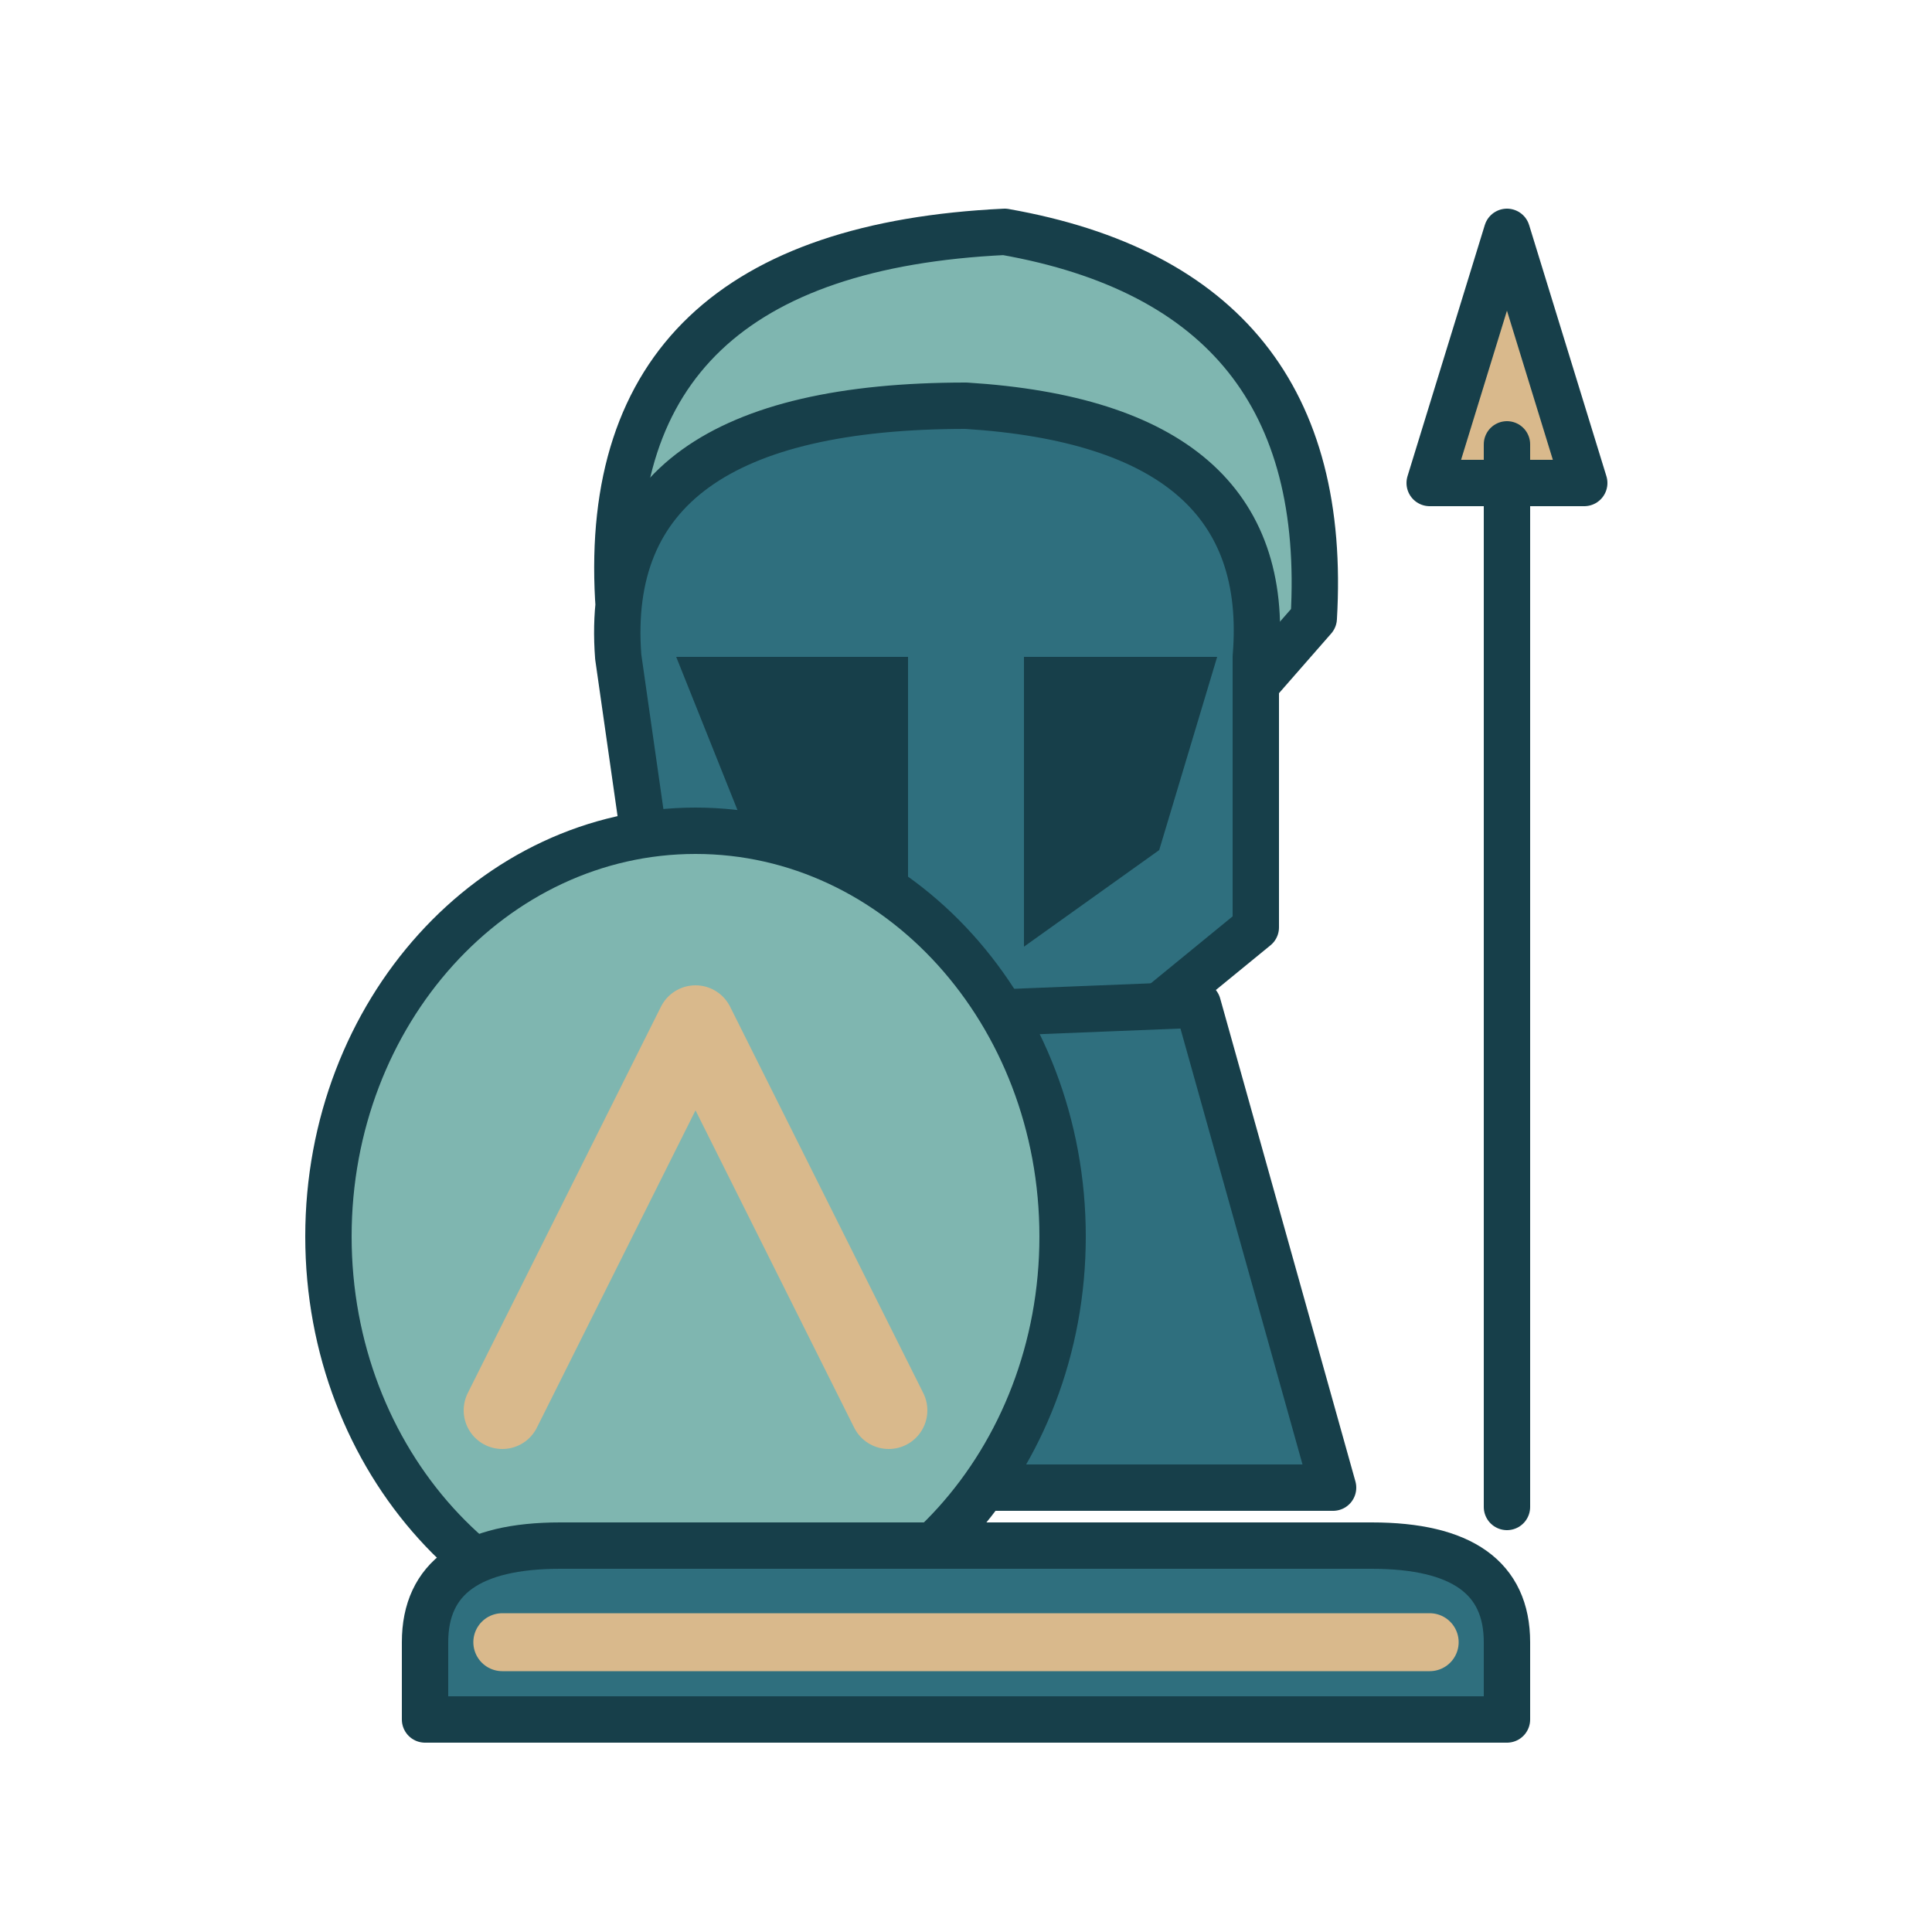
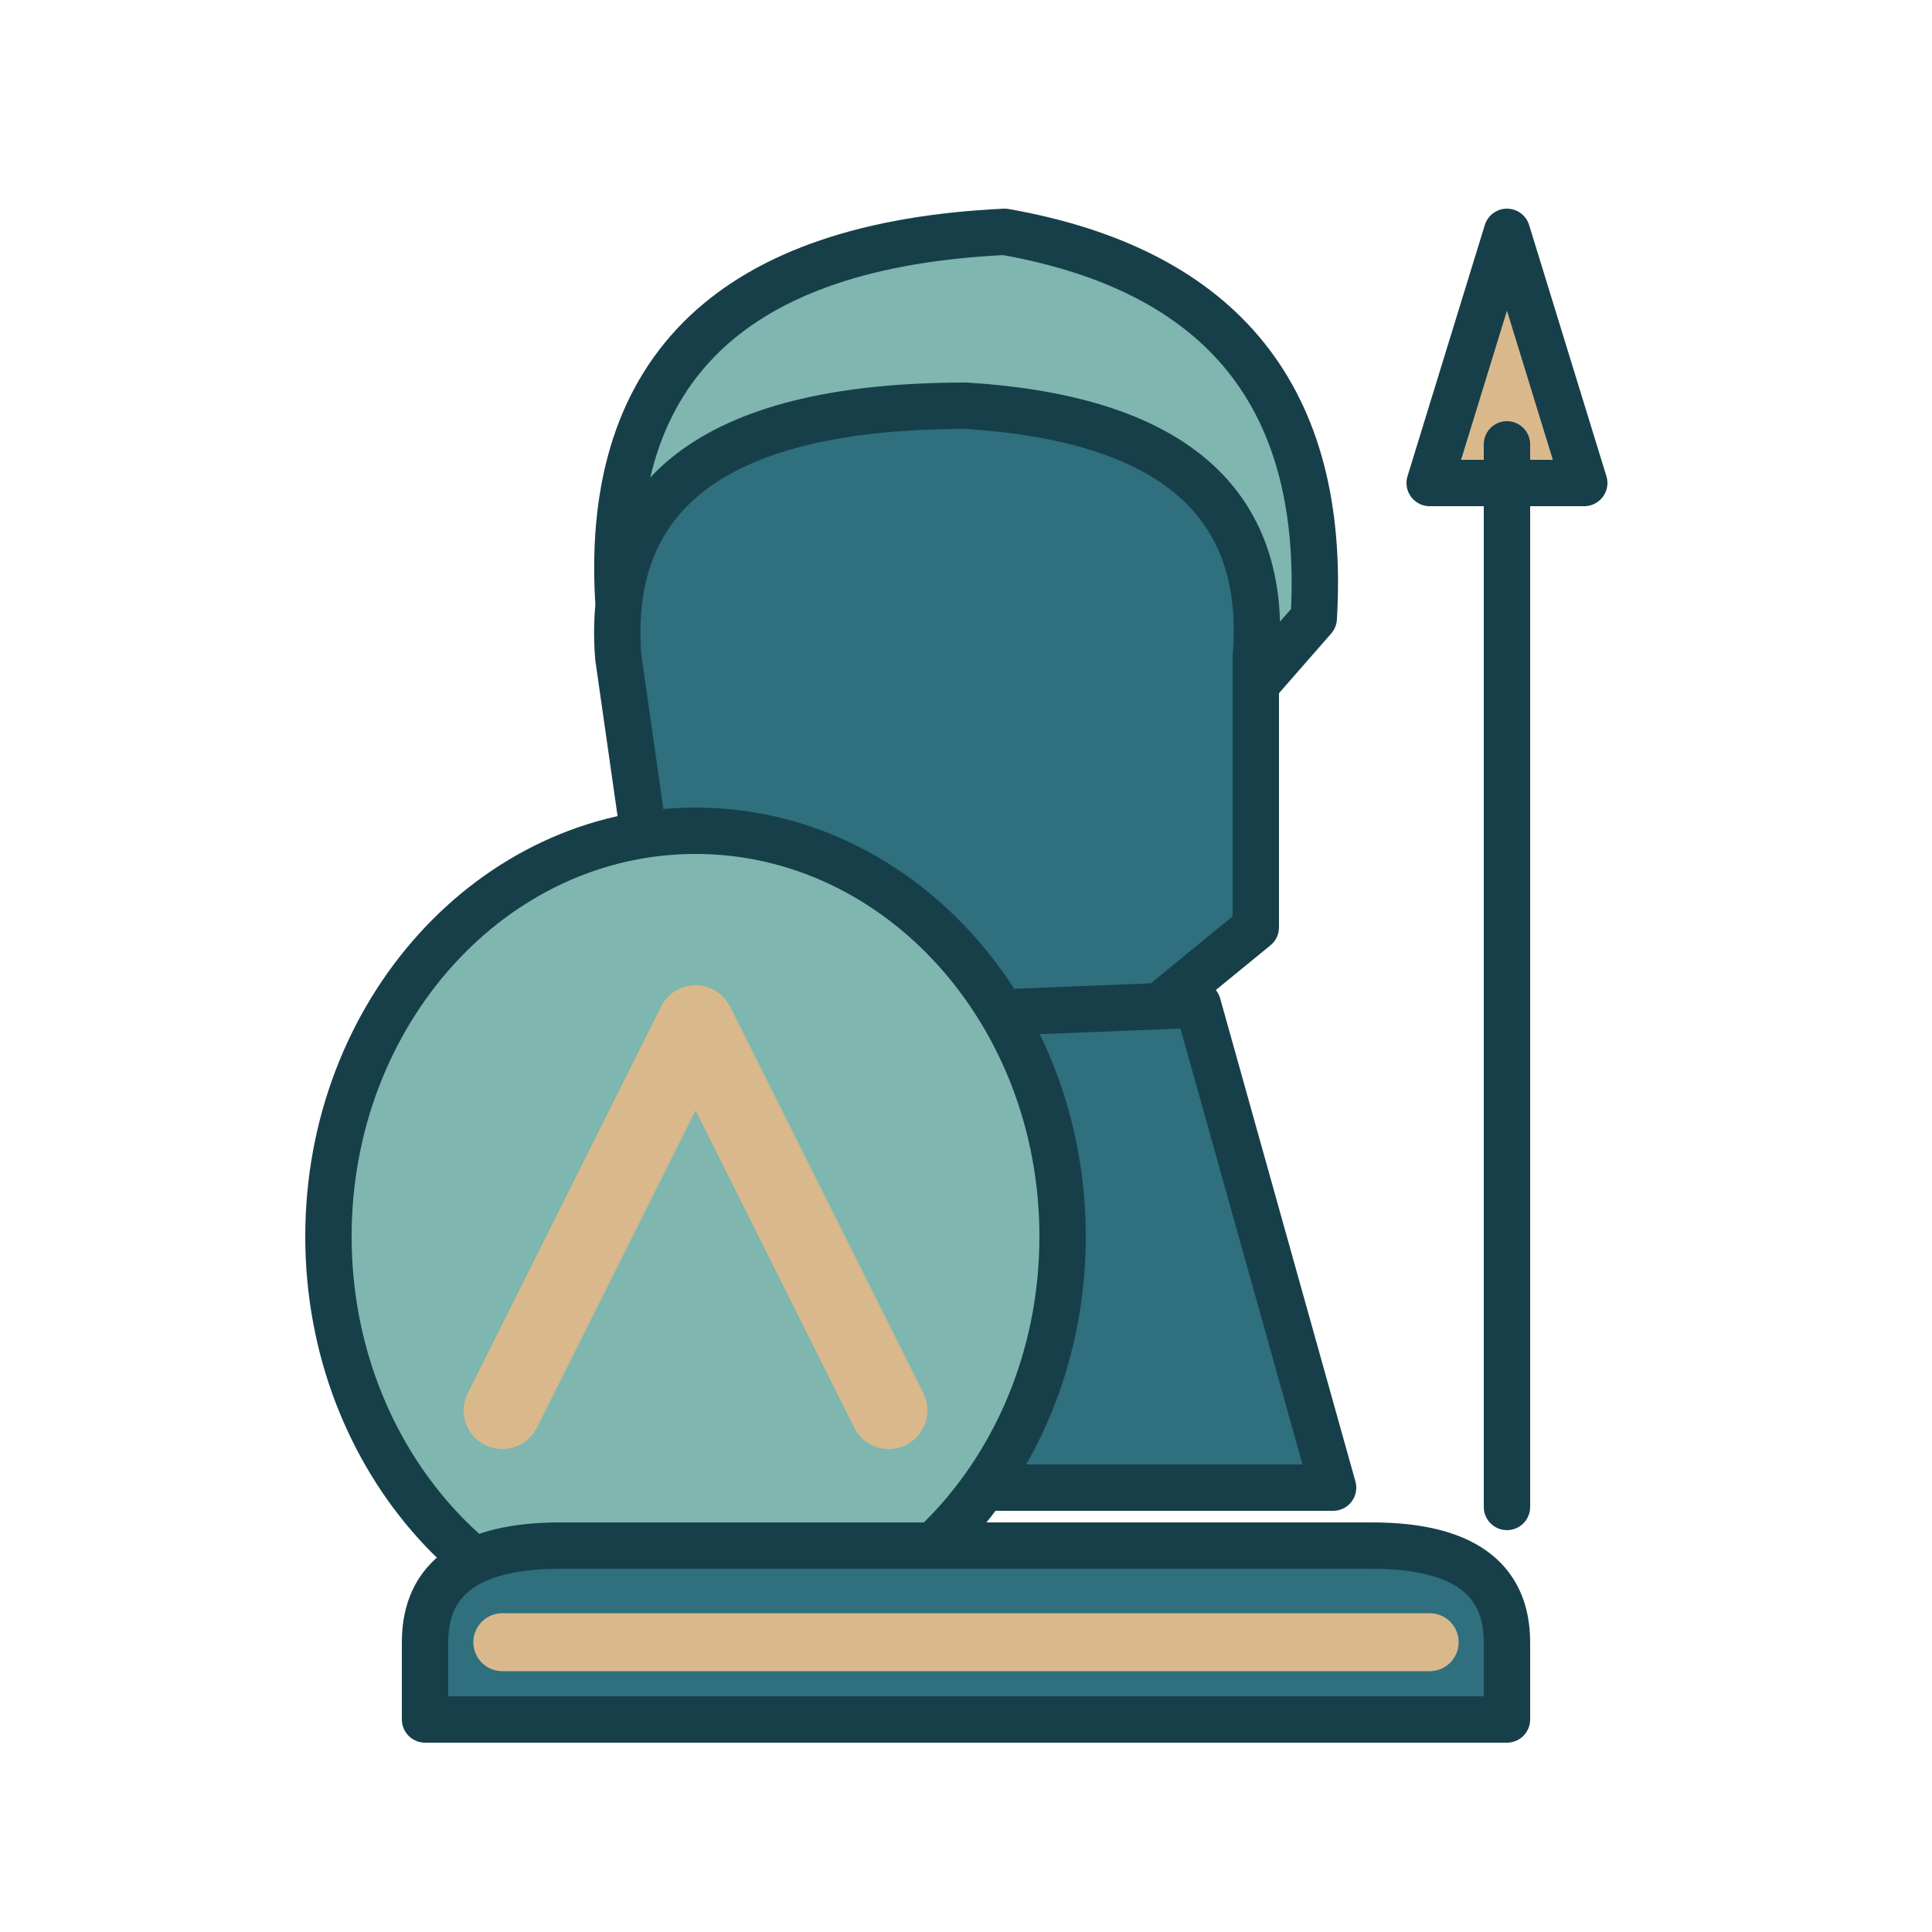
<svg xmlns="http://www.w3.org/2000/svg" viewBox="0 0 100 100">
  <g fill="#2F6F7E" stroke="#173F4A" stroke-width="2.4" stroke-linejoin="round" stroke-linecap="round">
    <path d="M32 31 Q31 13 52 12 Q69 15 68 32 L61 40 H38Z" fill="#7FB6B0" />
    <path d="M32 34 Q31 21 50 21 Q66 22 65 34 V48 L54 57 H44 L34 48Z" />
-     <path d="M35 34 H47 V49 L39 44 M53 34 H63 L60 44 L53 49" fill="#173F4A" stroke="none" />
    <path d="M37 53 L29 77 H69 L62 52Z" />
    <path d="M78 23 V78 M74 25 L78 12 L82 25Z" fill="#D9B98C" />
    <ellipse cx="36" cy="64" rx="19" ry="21" fill="#7FB6B0" />
    <path d="M26 73 L36 53 L46 73" fill="none" stroke="#D9B98C" stroke-width="4" />
    <path d="M22 89 V85 Q22 80 29 80 H71 Q78 80 78 85 V89Z" />
    <path d="M26 85 H74" stroke="#D9B98C" stroke-width="3" />
  </g>
</svg>
